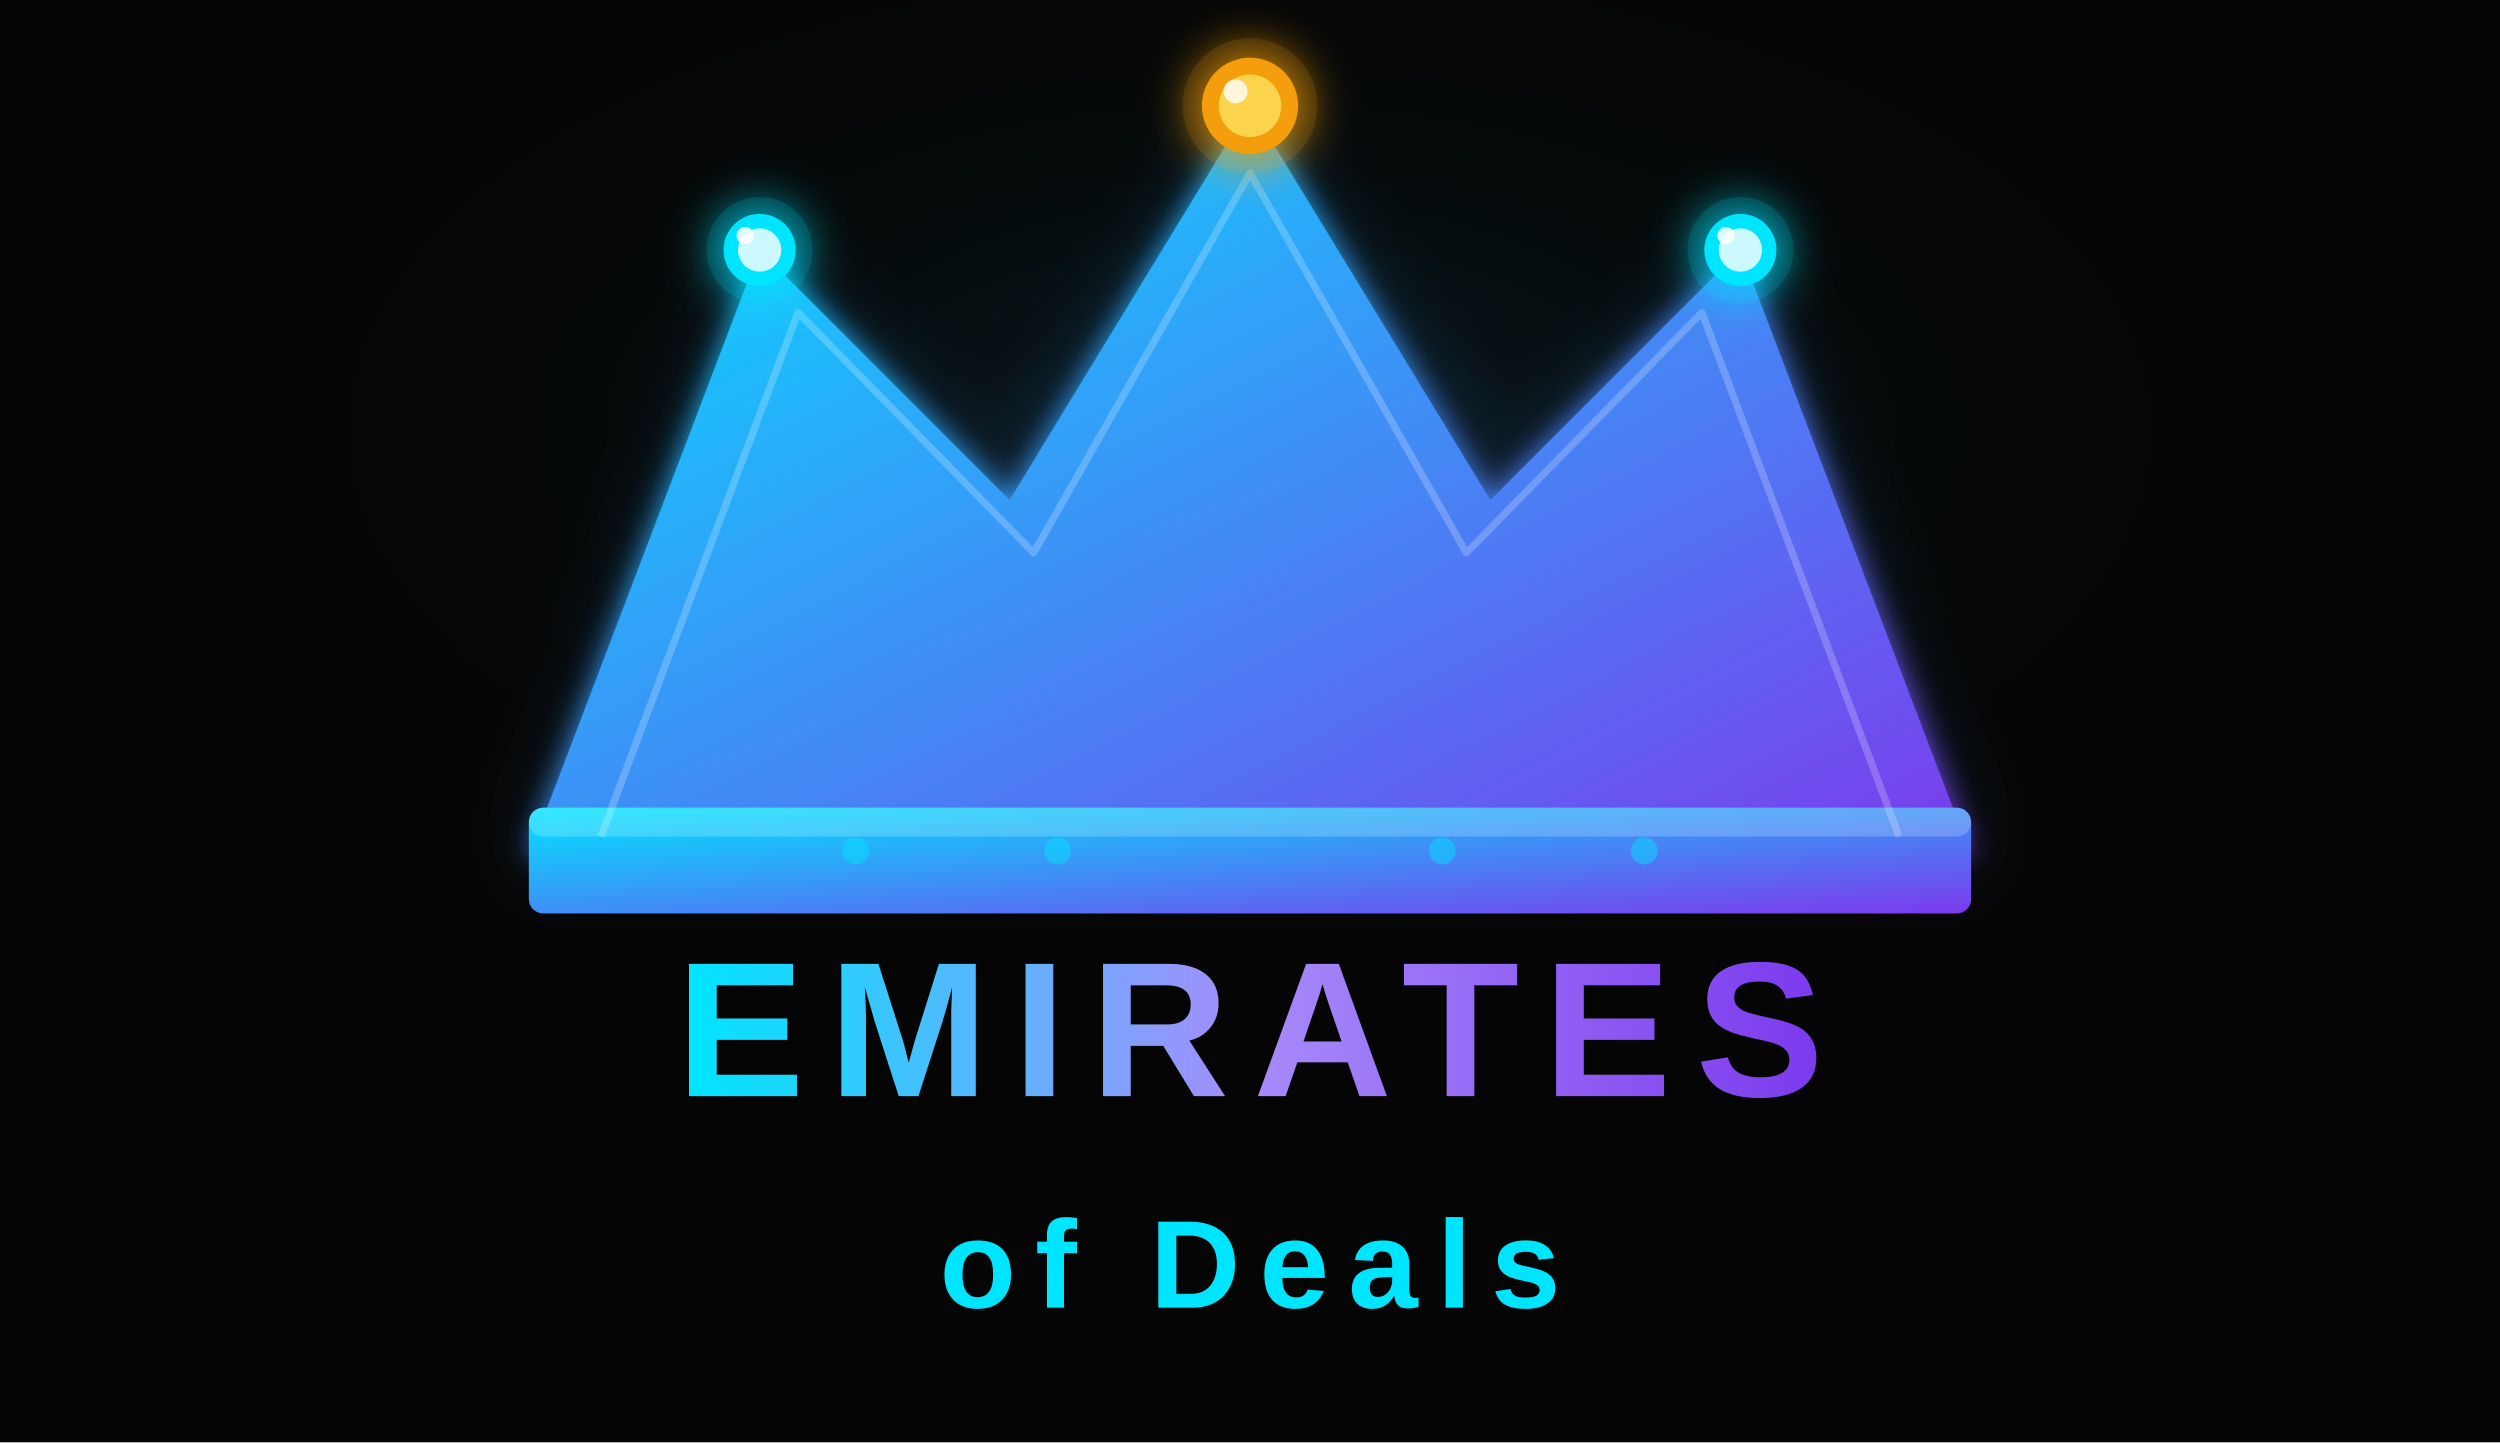
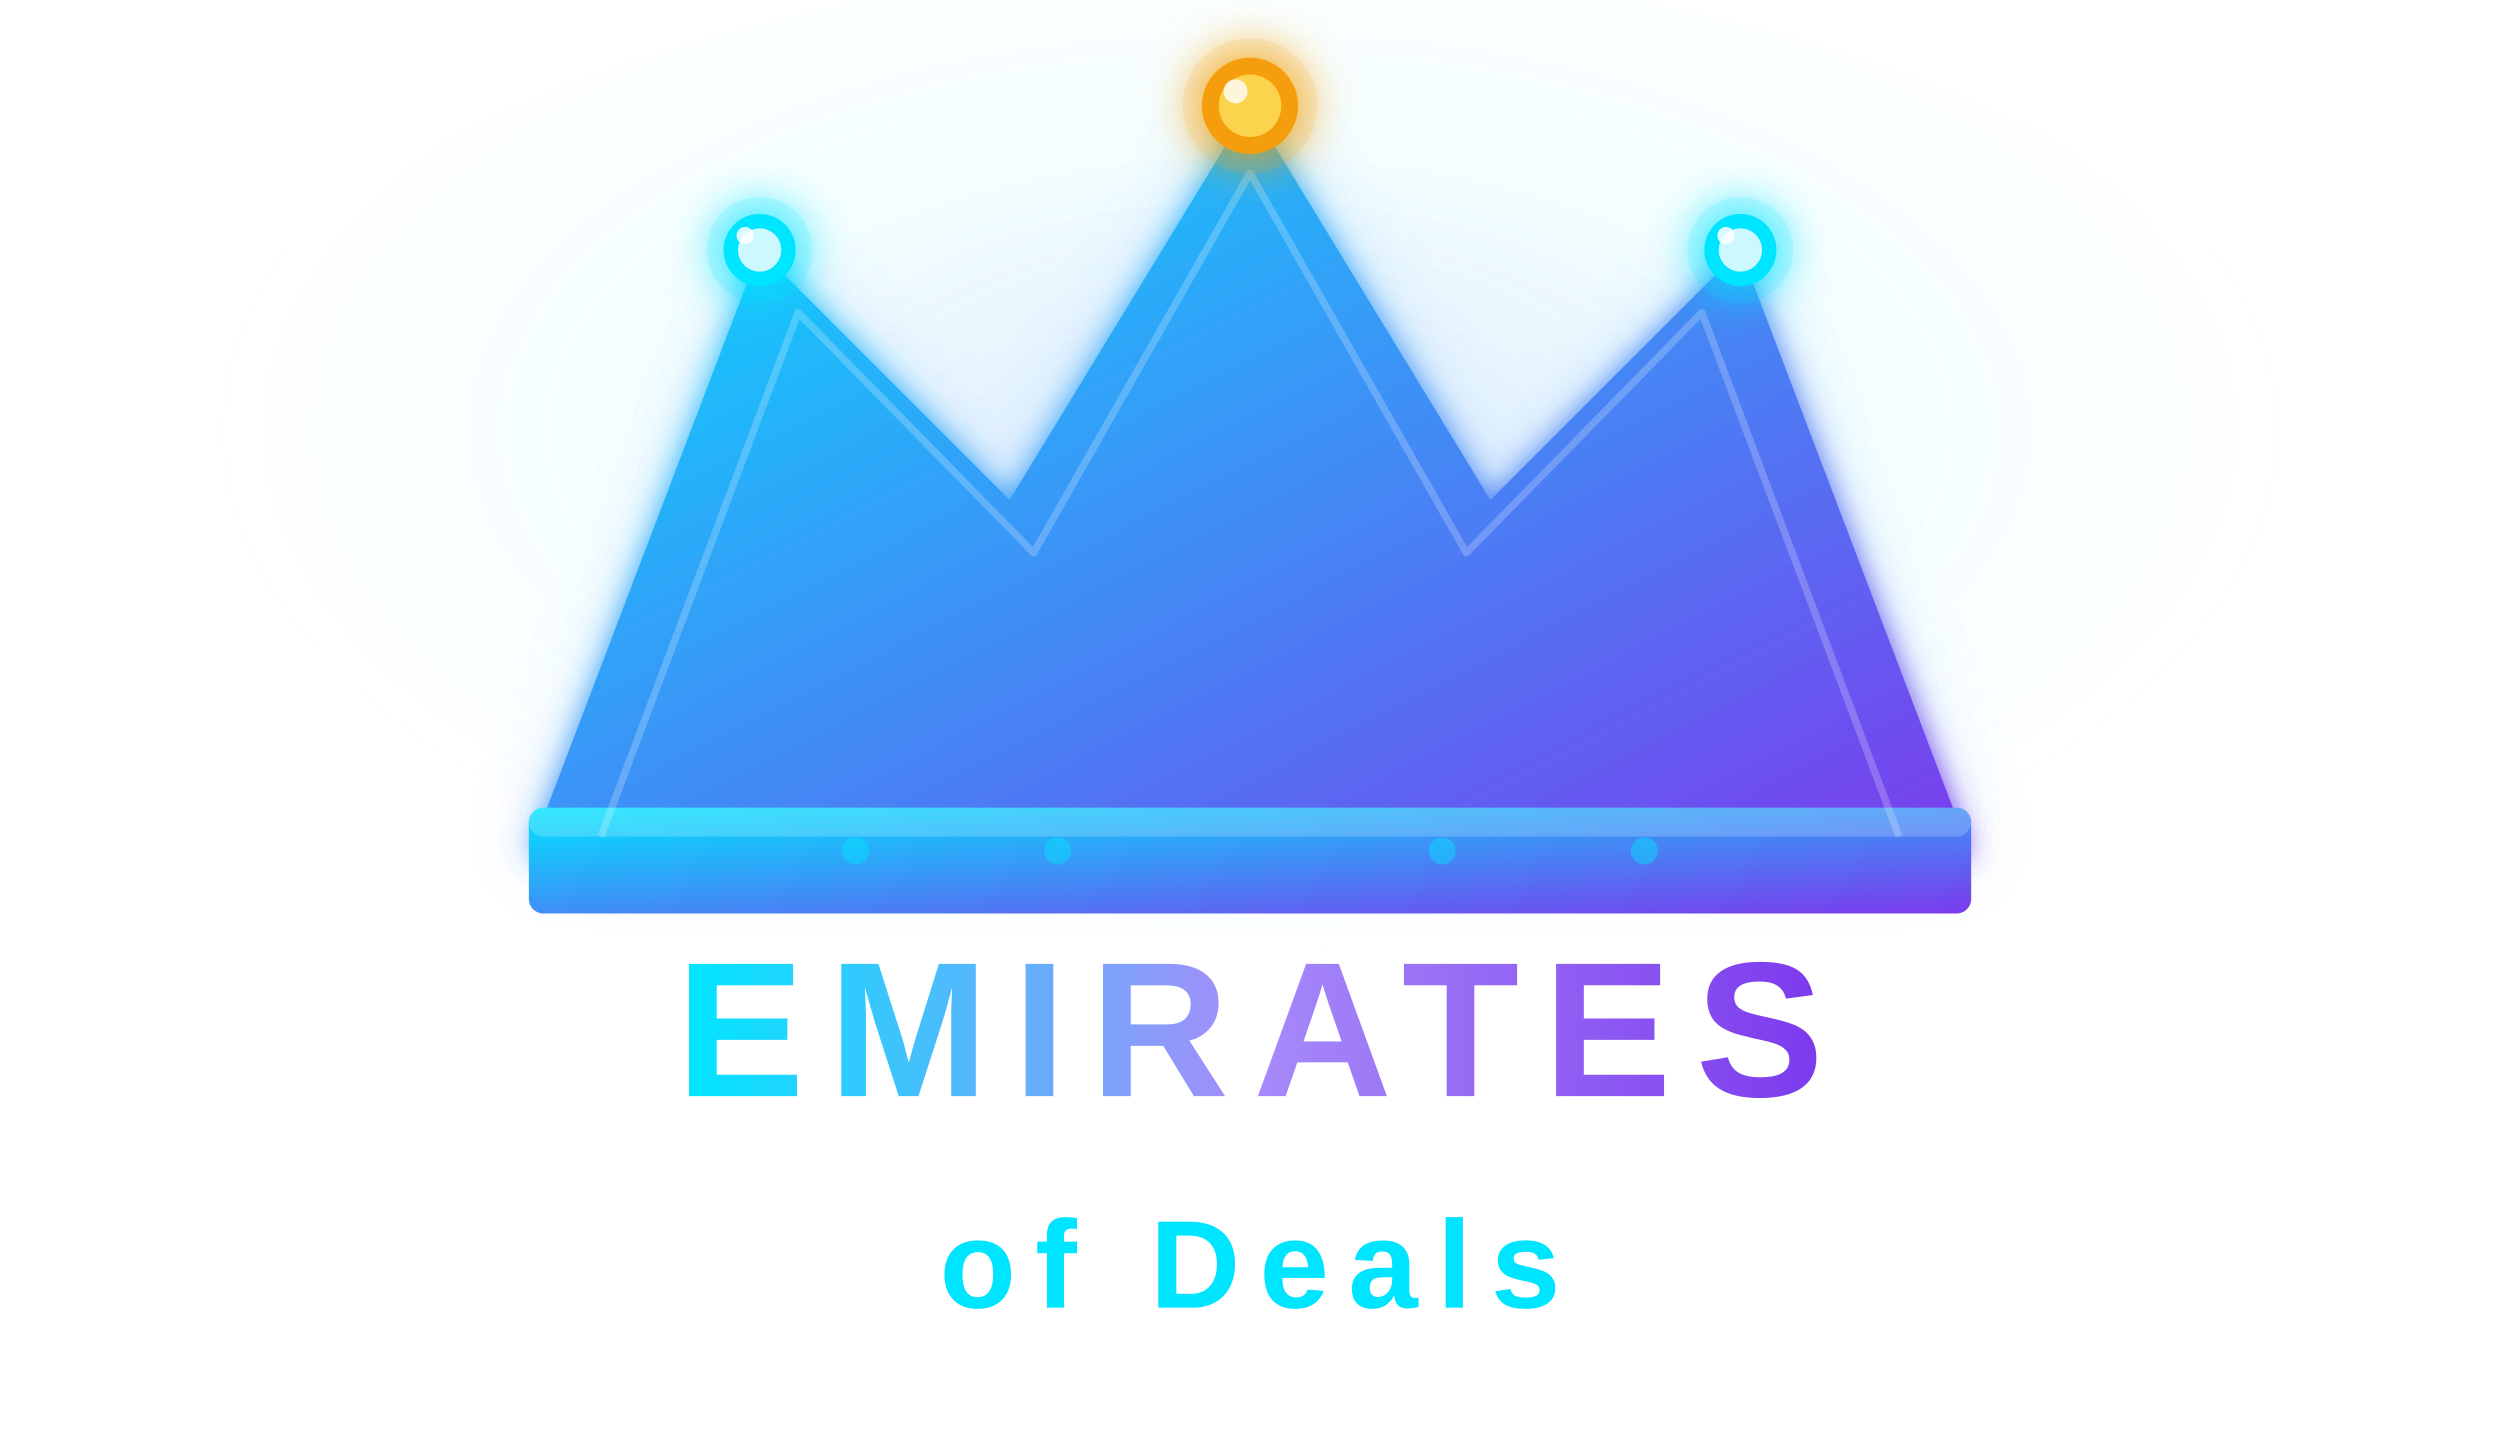
<svg xmlns="http://www.w3.org/2000/svg" viewBox="0 0 520 300" width="520" height="300" role="img" aria-label="Emirates of Deals">
  <defs>
    <linearGradient id="crownGrad" x1="0%" y1="0%" x2="100%" y2="100%">
      <stop offset="0%" stop-color="#00e5ff" />
      <stop offset="100%" stop-color="#7c3aed" />
    </linearGradient>
    <linearGradient id="textGrad" x1="0%" y1="0%" x2="100%" y2="0%">
      <stop offset="0%" stop-color="#00e5ff" />
      <stop offset="50%" stop-color="#a78bfa" />
      <stop offset="100%" stop-color="#7c3aed" />
    </linearGradient>
    <radialGradient id="bgGlow" cx="50%" cy="42%" r="48%">
      <stop offset="0%" stop-color="#00e5ff" stop-opacity="0.10" />
-       <stop offset="100%" stop-color="#050505" stop-opacity="0" />
+       <stop offset="100%" stop-color="#00e5ff" stop-opacity="0" />
    </radialGradient>
    <radialGradient id="purpleBlob" cx="50%" cy="42%" r="40%">
      <stop offset="0%" stop-color="#7c3aed" stop-opacity="0.08" />
-       <stop offset="100%" stop-color="#050505" stop-opacity="0" />
+       <stop offset="100%" stop-color="#7c3aed" stop-opacity="0" />
    </radialGradient>
    <filter id="crownGlow" x="-25%" y="-25%" width="150%" height="150%">
      <feGaussianBlur in="SourceGraphic" stdDeviation="8" result="blur" />
      <feMerge>
        <feMergeNode in="blur" />
        <feMergeNode in="blur" />
        <feMergeNode in="SourceGraphic" />
      </feMerge>
    </filter>
    <filter id="jewelGlow" x="-120%" y="-120%" width="340%" height="340%">
      <feGaussianBlur in="SourceGraphic" stdDeviation="5" result="blur" />
      <feMerge>
        <feMergeNode in="blur" />
        <feMergeNode in="SourceGraphic" />
      </feMerge>
    </filter>
    <filter id="softGlow" x="-15%" y="-15%" width="130%" height="130%">
      <feGaussianBlur in="SourceGraphic" stdDeviation="3" result="blur" />
      <feMerge>
        <feMergeNode in="blur" />
        <feMergeNode in="SourceGraphic" />
      </feMerge>
    </filter>
  </defs>
-   <rect width="520" height="300" fill="#050505" />
  <ellipse cx="260" cy="108" rx="230" ry="115" fill="url(#bgGlow)" />
  <ellipse cx="260" cy="108" rx="160" ry="80" fill="url(#purpleBlob)" />
  <path d="M 110,178 L 158,52 L 210,104 L 260,22 L 310,104 L 362,52 L 410,178 Z" fill="#00e5ff" opacity="0.06" filter="url(#crownGlow)" />
  <path d="M 110,178 L 158,52 L 210,104 L 260,22 L 310,104 L 362,52 L 410,178 Z" fill="#7c3aed" opacity="0.06" filter="url(#crownGlow)" />
  <path d="M 110,178 L 158,52 L 210,104 L 260,22 L 310,104 L 362,52 L 410,178 Z" fill="url(#crownGrad)" filter="url(#softGlow)" />
  <rect x="110" y="168" width="300" height="22" rx="3" fill="url(#crownGrad)" />
  <rect x="110" y="168" width="300" height="6" rx="3" fill="rgba(255,255,255,0.20)" />
  <path d="M 125,174 L 166,65 L 215,115 L 260,36 L 305,115 L 354,65 L 395,174" fill="none" stroke="rgba(255,255,255,0.22)" stroke-width="1.5" stroke-linejoin="round" />
  <circle cx="260" cy="22" r="14" fill="#f59e0b" opacity="0.20" filter="url(#jewelGlow)" />
  <circle cx="260" cy="22" r="10" fill="#f59e0b" filter="url(#jewelGlow)" />
  <circle cx="260" cy="22" r="6.5" fill="#fcd34d" />
  <circle cx="257" cy="19" r="2.5" fill="rgba(255,255,255,0.80)" />
  <circle cx="158" cy="52" r="11" fill="#00e5ff" opacity="0.20" filter="url(#jewelGlow)" />
  <circle cx="158" cy="52" r="7.5" fill="#00e5ff" filter="url(#jewelGlow)" />
  <circle cx="158" cy="52" r="4.5" fill="#ccf9ff" />
  <circle cx="155" cy="49" r="1.8" fill="rgba(255,255,255,0.85)" />
  <circle cx="362" cy="52" r="11" fill="#00e5ff" opacity="0.20" filter="url(#jewelGlow)" />
  <circle cx="362" cy="52" r="7.5" fill="#00e5ff" filter="url(#jewelGlow)" />
  <circle cx="362" cy="52" r="4.5" fill="#ccf9ff" />
  <circle cx="359" cy="49" r="1.8" fill="rgba(255,255,255,0.85)" />
  <circle cx="178" cy="177" r="2.8" fill="rgba(0,229,255,0.45)" />
  <circle cx="220" cy="177" r="2.8" fill="rgba(0,229,255,0.45)" />
  <circle cx="300" cy="177" r="2.8" fill="rgba(0,229,255,0.45)" />
  <circle cx="342" cy="177" r="2.8" fill="rgba(0,229,255,0.45)" />
  <text x="260" y="228" font-family="'Arial Black', 'Impact', Arial, sans-serif" font-size="40" font-weight="900" fill="url(#textGrad)" text-anchor="middle" letter-spacing="5">EMIRATES</text>
  <line x1="95" y1="240" x2="425" y2="240" stroke="url(#textGrad)" stroke-width="0.9" opacity="0.40" />
  <text x="260" y="272" font-family="Arial, Helvetica, sans-serif" font-size="26" font-weight="600" fill="#00e5ff" text-anchor="middle" letter-spacing="4">of Deals</text>
</svg>
